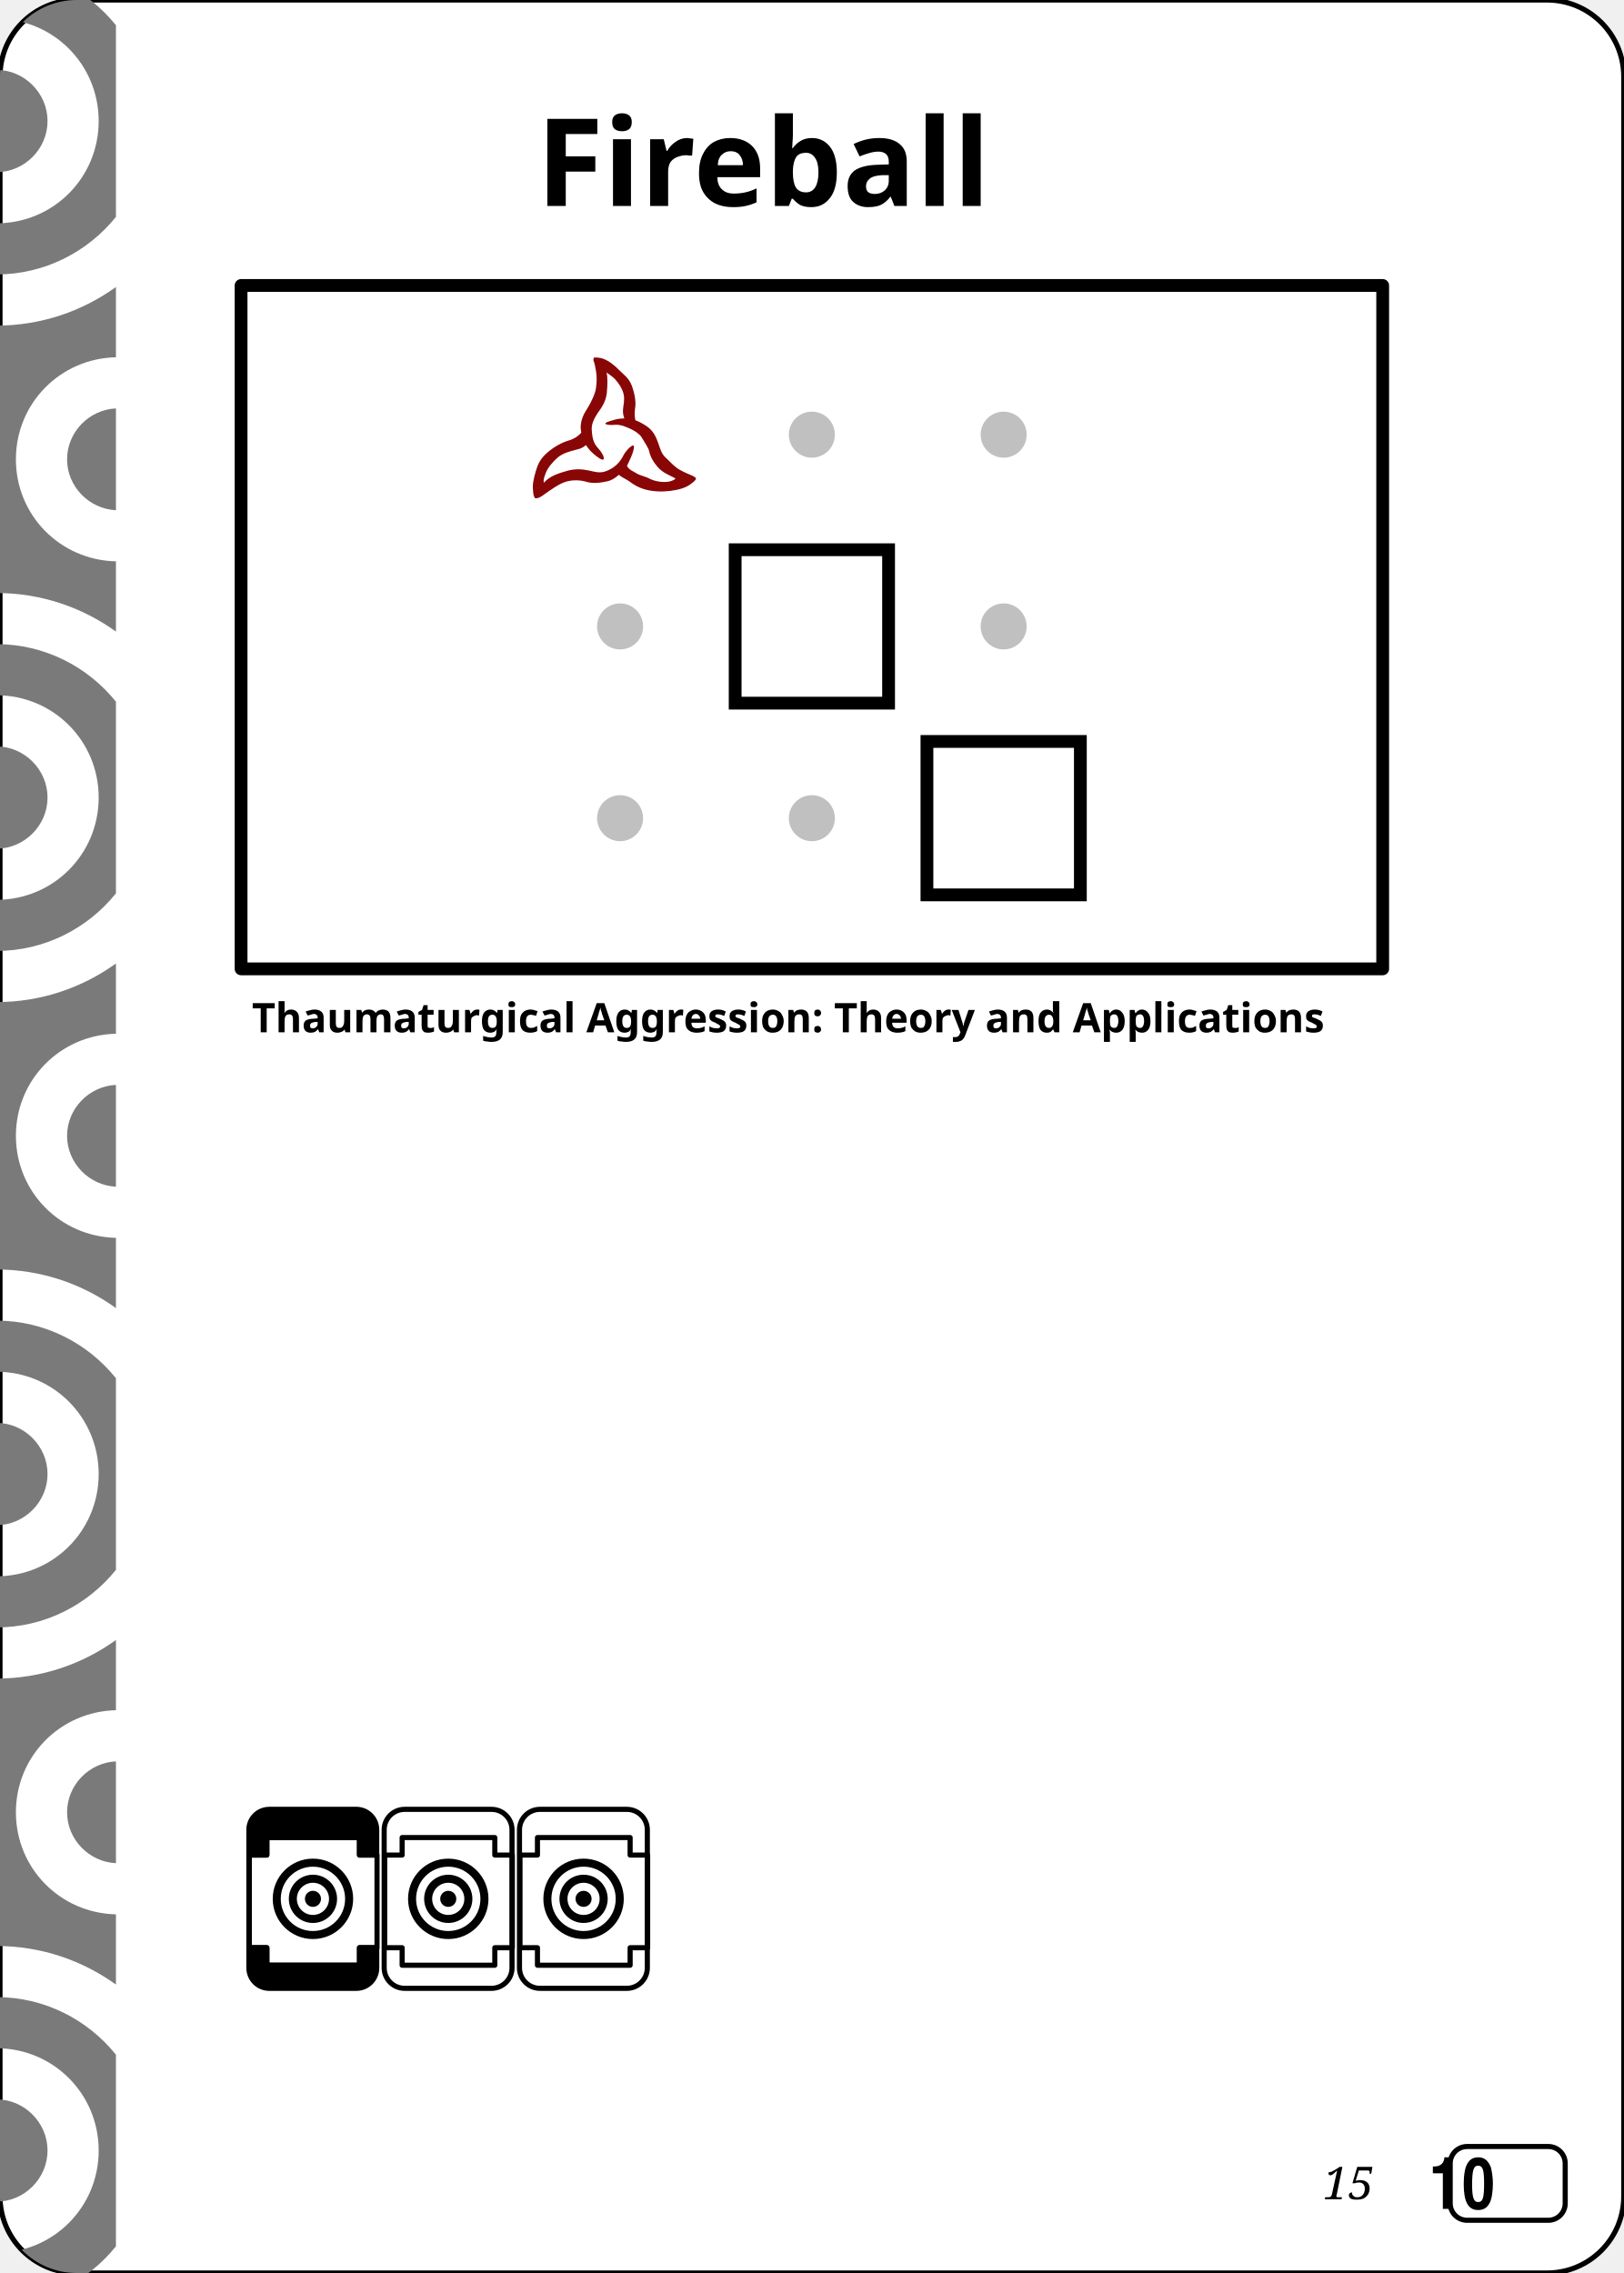
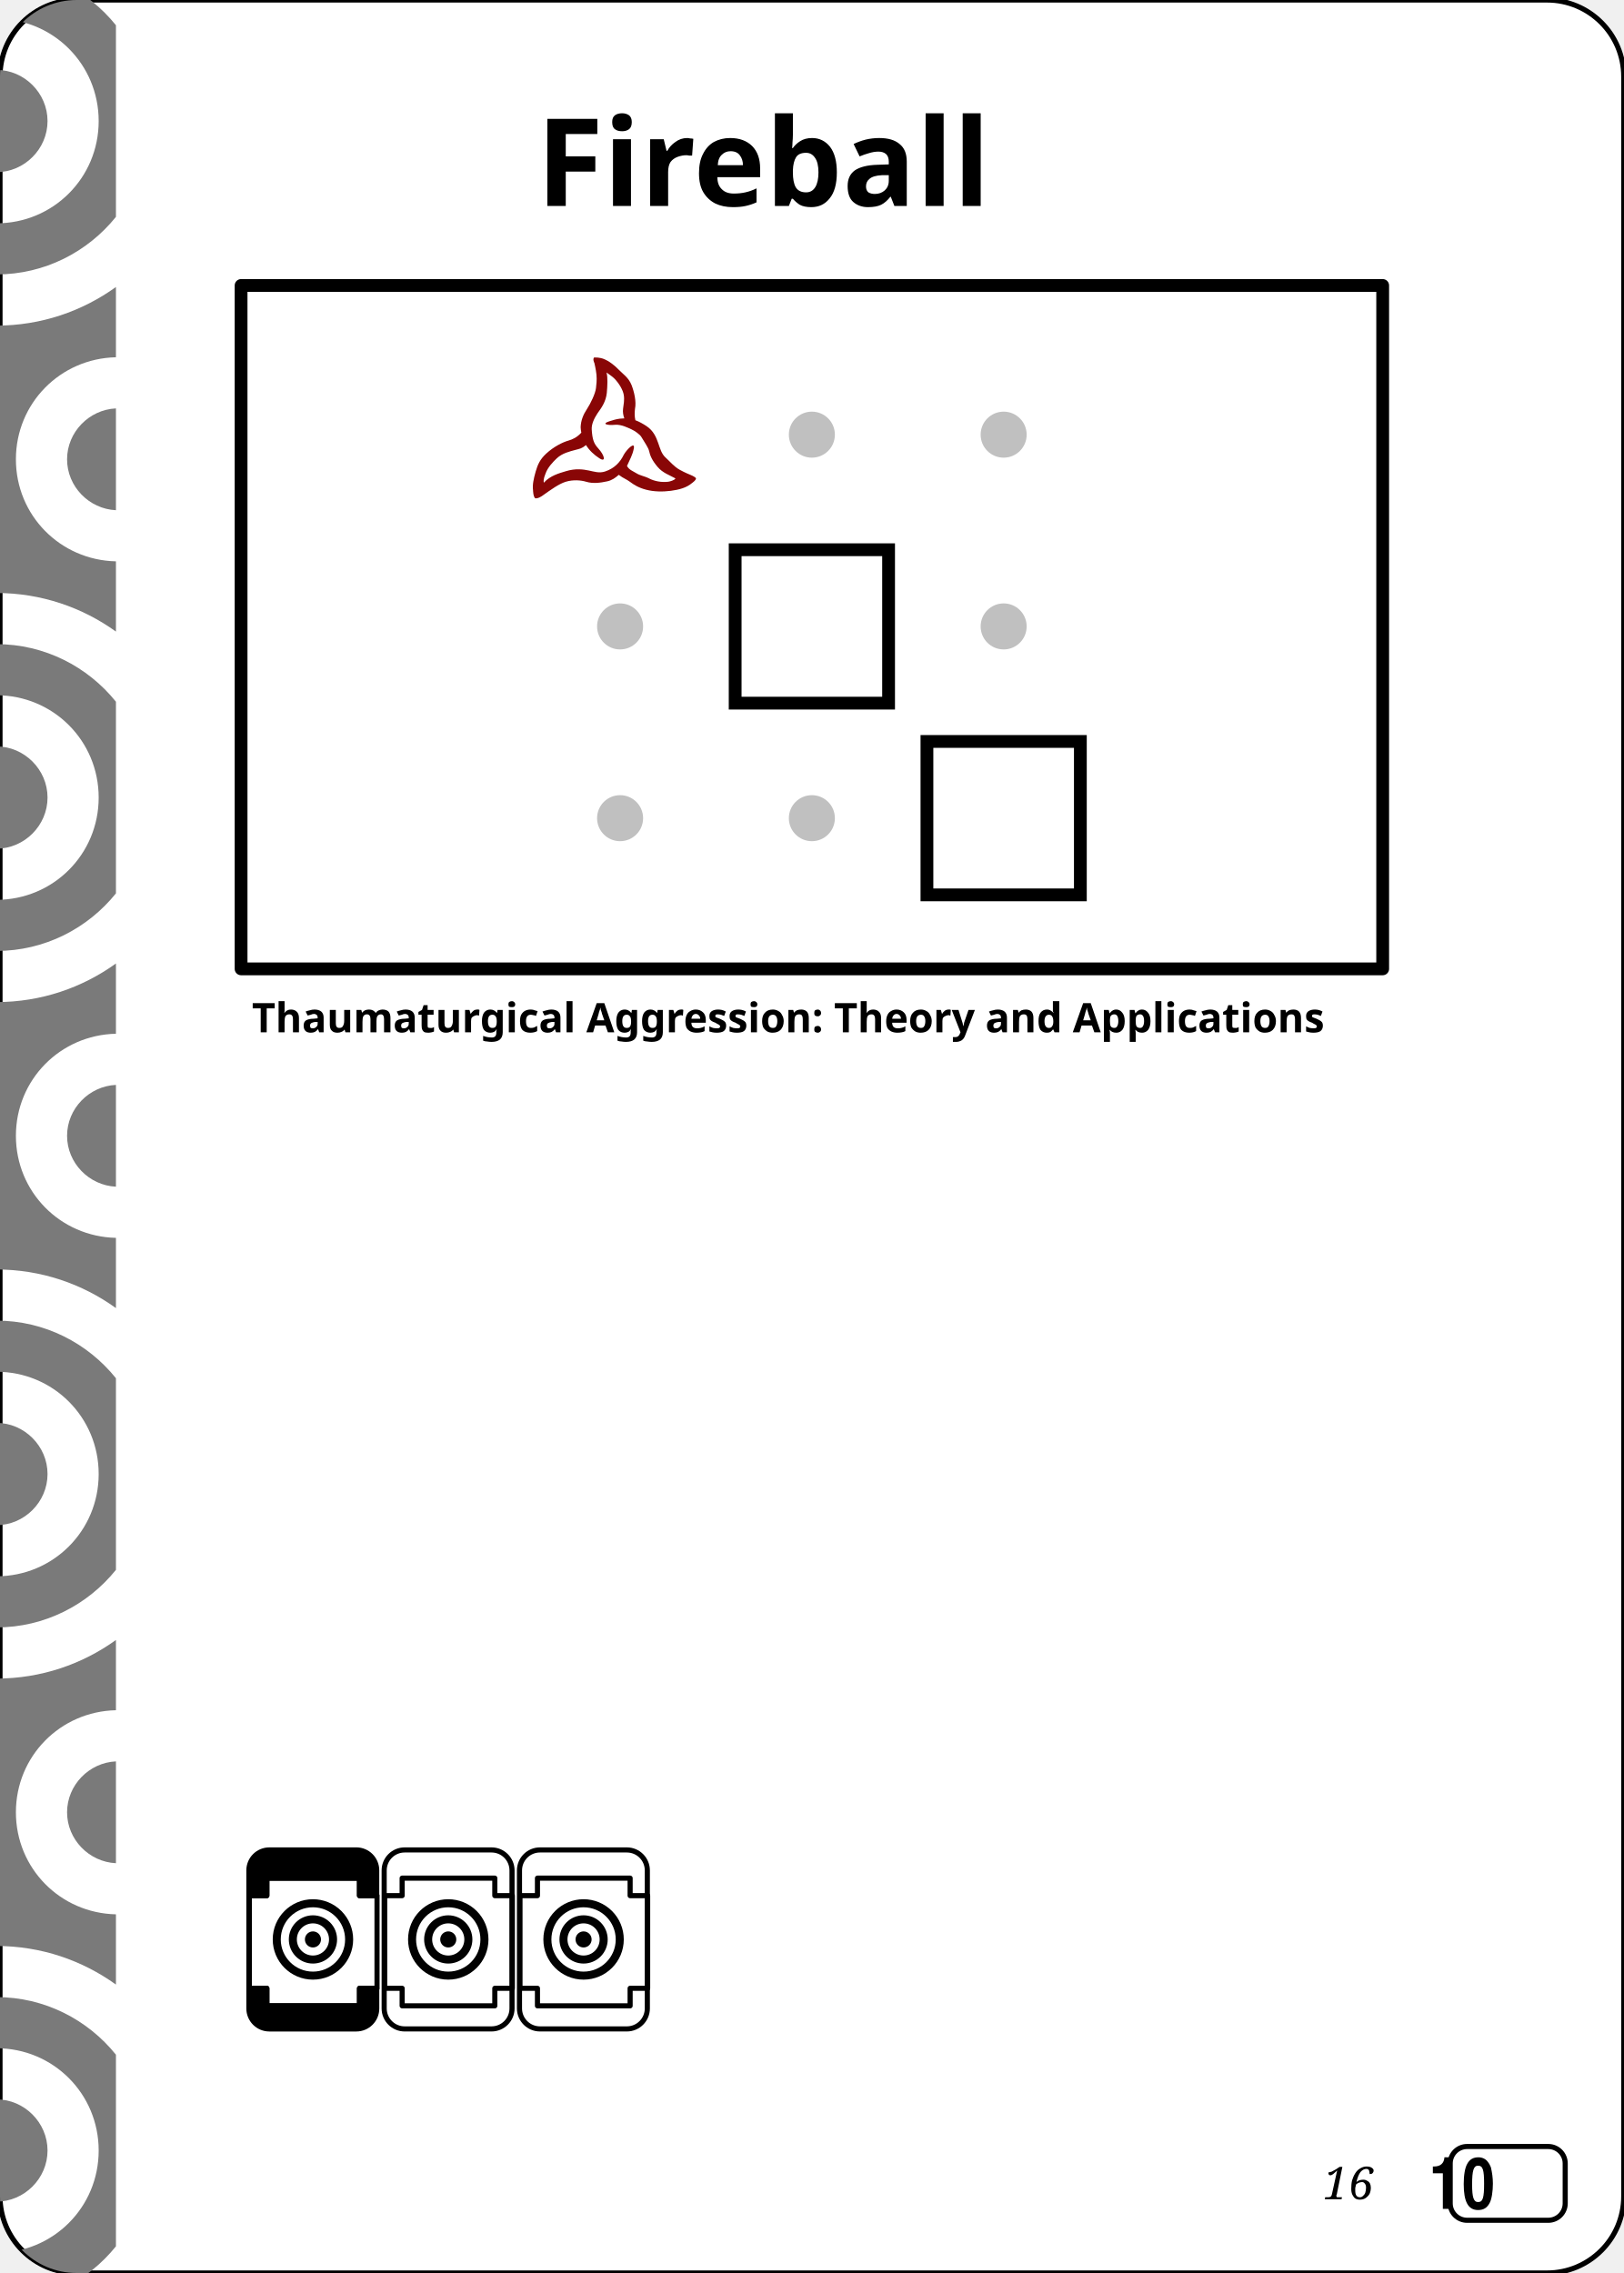
<svg xmlns="http://www.w3.org/2000/svg" xmlns:xlink="http://www.w3.org/1999/xlink" version="1.1" id="svg_root" width="63.5mm" height="88.9mm" viewBox="0 0 63.5 88.9">
  <defs>
    <clipPath id="clippath-1097">
      <rect id="sidebar-clip" x="3.5527137e-15" y="0" width="63.5" height="88.9" rx="3" ry="3" style="display:inline;fill:#ffffff;fill-opacity:1;stroke:none;stroke-width:0.2;stroke-miterlimit:4;stroke-dasharray:none;stroke-opacity:1" />
    </clipPath>
  </defs>
  <g id="card00">
    <rect id="rect1095" x="0" y="0" width="63.5" height="88.9" rx="3" ry="3" style="fill:#ffffff;stroke:none;stroke-width:0" />
    <g id="masters" style="display:none">
      <path style="color:#000000;font-style:normal;font-variant:normal;font-weight:normal;font-stretch:normal;font-size:medium;line-height:normal;font-family:sans-serif;text-indent:0;text-align:start;text-decoration:none;text-decoration-line:none;text-decoration-style:solid;text-decoration-color:#000000;letter-spacing:normal;word-spacing:normal;text-transform:none;writing-mode:lr-tb;direction:ltr;baseline-shift:baseline;text-anchor:start;white-space:normal;clip-rule:nonzero;display:inline;overflow:visible;visibility:visible;opacity:1;isolation:auto;mix-blend-mode:normal;color-interpolation:sRGB;color-interpolation-filters:linearRGB;solid-color:#000000;solid-opacity:1;fill:#303030;fill-opacity:1;fill-rule:evenodd;stroke:none;stroke-width:0.467;stroke-linecap:round;stroke-linejoin:miter;stroke-miterlimit:4;stroke-dasharray:none;stroke-dashoffset:0;stroke-opacity:1;filter:url(#filter9446);color-rendering:auto;image-rendering:auto;shape-rendering:auto;text-rendering:auto;enable-background:accumulate" d="M 3.395,0.496 C 3.162,0.413 2.97,0.396 2.764,0.425 2.402,0.478 1.899,0.587 1.497,0.768 1.062,0.964 0.961,1.113 0.605,1.311 0.273,1.495 -0.063,1.622 -0.328,1.902 -0.459,2.041 -0.343,2.149 -0.264,2.124 0.17,1.986 0.376,1.815 0.64,1.657 0.883,1.511 0.801,1.673 1.243,1.38 1.63,1.124 1.707,1.083 1.909,1.044 c 0.112,-0.047 0.228,-0.096 0.365,-0.139 0.322,-0.082 0.363,-0.059 0.765,-0.028 0.329,0.026 0.668,0.147 0.814,0.285 0.165,0.156 0.514,0.182 0.833,0.818 0.131,0.262 0.171,0.531 0.145,0.799 C 4.859,2.986 4.985,3.064 4.83,3.688 4.714,4.078 4.391,4.444 3.976,4.615 3.491,4.815 2.931,4.849 2.45,4.735 1.986,4.625 1.483,4.233 1.387,3.814 1.292,3.405 1.218,3.05 1.201,2.726 1.239,2.325 1.655,2.334 2.022,2.056 2.273,1.955 2.451,1.789 2.796,1.789 3.091,1.829 3.407,2.005 3.522,2.198 3.767,2.431 3.879,2.732 3.802,3.115 3.814,3.308 3.463,3.63 3.26,3.665 3.007,3.709 2.689,3.512 2.532,3.439 2.382,3.396 2.392,3.338 2.454,3.12 2.529,3.014 2.67,2.948 2.756,2.895 2.859,2.83 2.867,2.7 2.838,2.595 2.775,2.507 2.713,2.446 2.561,2.492 2.457,2.524 2.265,2.544 2.22,2.585 2.148,2.651 1.949,2.758 1.894,2.834 1.841,3.01 1.948,3.203 1.967,3.355 1.993,3.534 2.097,3.741 2.316,3.843 2.646,3.996 3.056,4.074 3.31,4.062 3.621,4.03 4.23,3.771 4.236,3.158 4.22,2.869 4.056,2.29 3.833,1.909 3.607,1.522 3.287,1.357 2.833,1.36 2.602,1.38 2.266,1.407 1.779,1.685 1.217,1.896 1.13,1.983 0.742,2.406 0.489,2.681 0.709,3.183 0.709,3.183 0.888,3.561 0.802,3.605 0.979,4.043 1.21,4.617 1.727,5.044 2.322,5.171 2.802,5.274 3.936,5.088 4.181,5.032 4.879,4.872 5.109,4.567 5.313,3.772 5.448,3.244 5.346,2.786 5.321,2.603 5.291,2.371 5.205,1.986 5.136,1.814 4.978,1.457 4.467,1.105 4.055,0.752 3.671,0.432 3.758,0.626 3.395,0.496 Z" id="element-air" />
      <path id="element-earth" style="color:#000000;font-style:normal;font-variant:normal;font-weight:normal;font-stretch:normal;font-size:medium;line-height:normal;font-family:sans-serif;text-indent:0;text-align:start;text-decoration:none;text-decoration-line:none;text-decoration-style:solid;text-decoration-color:#000000;letter-spacing:normal;word-spacing:normal;text-transform:none;writing-mode:lr-tb;direction:ltr;baseline-shift:baseline;text-anchor:start;white-space:normal;clip-rule:nonzero;display:inline;overflow:visible;visibility:visible;opacity:1;isolation:auto;mix-blend-mode:normal;color-interpolation:sRGB;color-interpolation-filters:linearRGB;solid-color:#000000;solid-opacity:1;fill:#004c00;fill-opacity:1;fill-rule:nonzero;stroke:none;stroke-width:0.467;stroke-linecap:round;stroke-linejoin:round;stroke-miterlimit:4;stroke-dasharray:none;stroke-dashoffset:0;stroke-opacity:1;color-rendering:auto;image-rendering:auto;shape-rendering:auto;text-rendering:auto;enable-background:accumulate" d="M 3.462,0.692 C 3.407,0.695 3.356,0.714 3.315,0.747 3.054,0.959 2.849,1.299 2.635,1.621 2.421,1.943 2.016,2.472 1.959,2.552 1.386,3.153 1.162,3.726 0.481,4.4 0.271,4.628 0.706,4.654 0.917,4.426 1.593,3.695 1.765,3.452 2.293,2.906 2.3,2.898 2.573,2.61 2.683,2.461 2.781,2.323 2.806,2.169 3.011,1.859 3.151,1.648 3.314,1.389 3.443,1.325 3.609,1.497 3.869,1.73 4.102,2.218 4.298,2.478 4.646,2.867 4.704,2.948 4.883,3.205 5.275,3.672 5.312,3.74 5.457,4.009 5.52,3.622 5.421,3.299 5.345,3.158 5.289,2.959 5.109,2.702 4.93,2.444 4.703,2.244 4.656,2.166 L 4.47,1.872 C 4.309,1.513 4.035,1.378 3.683,0.806 3.638,0.732 3.552,0.688 3.461,0.692 Z M 1.225,1.368 C 1.146,1.37 0.773,1.698 0.729,1.76 0.481,2.109 0.317,2.305 0.044,2.688 -0.135,2.938 0.198,2.995 0.377,2.745 0.586,2.453 1.068,1.94 1.221,1.889 c 0,0 0.502,0.363 0.669,0.452 0.28,0.152 0.603,-0.006 0.321,-0.155 C 2.249,2.206 1.968,1.997 1.854,1.859 1.695,1.673 1.418,1.437 1.225,1.368 Z m 2.872,1.881 c -0.183,0.009 -0.186,0.09 -0.09,0.236 0,0 0.366,0.619 0.493,1.007 C 4.661,4.759 5.171,4.712 5.007,4.369 4.811,3.96 4.318,3.362 4.318,3.362 4.273,3.289 4.187,3.245 4.096,3.249 Z M 3.493,3.386 C 3.359,3.388 3.252,3.512 3.254,3.636 L 3.185,4.779 C 3.181,5.085 3.65,4.848 3.646,4.543 3.614,4.296 3.711,3.769 3.493,3.386 Z m -0.822,-0.152 C 2.48,3.355 2.251,3.763 2.107,4.206 1.995,4.488 2.448,4.645 2.56,4.363 2.618,3.997 2.817,3.53 2.817,3.53 2.877,3.386 2.836,3.24 2.67,3.234 Z" />
      <path style="color:#000000;font-style:normal;font-variant:normal;font-weight:normal;font-stretch:normal;font-size:medium;line-height:normal;font-family:sans-serif;text-indent:0;text-align:start;text-decoration:none;text-decoration-line:none;text-decoration-style:solid;text-decoration-color:#000000;letter-spacing:normal;word-spacing:normal;text-transform:none;writing-mode:lr-tb;direction:ltr;baseline-shift:baseline;text-anchor:start;white-space:normal;clip-rule:nonzero;display:inline;overflow:visible;visibility:visible;opacity:1;isolation:auto;mix-blend-mode:normal;color-interpolation:sRGB;color-interpolation-filters:linearRGB;solid-color:#000000;solid-opacity:1;fill:#860000;fill-opacity:0.975;fill-rule:evenodd;stroke:none;stroke-width:0.467;stroke-linecap:round;stroke-linejoin:miter;stroke-miterlimit:4;stroke-dasharray:none;stroke-dashoffset:0;stroke-opacity:1;filter:url(#filter9446);color-rendering:auto;image-rendering:auto;shape-rendering:auto;text-rendering:auto;enable-background:accumulate" d="m 1.986,-0.02 c -0.069,0.07 0.008,0.216 0.008,0.216 0,0 0.059,0.238 0.082,0.456 C 2.098,0.87 2.071,1.052 2.057,1.181 2.034,1.389 1.848,1.78 1.704,1.998 1.56,2.216 1.468,2.438 1.457,2.708 c -0.002,0.055 0.018,0.162 0.027,0.214 C 1.322,3.099 1.147,3.186 0.981,3.232 0.759,3.294 0.412,3.464 0.112,3.74 c -0.239,0.22 -0.334,0.425 -0.415,0.709 -0.08,0.284 -0.13,0.517 -0.101,0.726 0,0 0.003,0.244 0.084,0.314 0.11,0.022 0.275,-0.096 0.275,-0.096 0.34,-0.242 0.654,-0.469 0.921,-0.551 0.291,-0.089 0.599,-0.06 0.798,3.025e-4 0.262,0.079 0.546,0.044 0.82,-0.016 0.189,-0.041 0.316,-0.135 0.455,-0.255 0.185,0.142 0.298,0.169 0.431,0.269 0.163,0.123 0.35,0.238 0.639,0.313 0.301,0.079 0.646,0.085 0.966,0.043 0.32,-0.042 0.613,-0.12 0.821,-0.298 0,0 0.179,-0.124 0.161,-0.194 -0.04,-0.064 -0.218,-0.133 -0.218,-0.133 0,0 -0.197,-0.076 -0.418,-0.198 C 5.11,4.252 4.939,4.038 4.791,3.907 4.615,3.752 4.569,3.544 4.492,3.332 4.416,3.122 4.32,2.853 4.025,2.66 3.883,2.568 3.745,2.49 3.598,2.436 3.563,2.285 3.565,2.145 3.583,1.99 3.641,1.708 3.553,1.329 3.447,1.057 3.335,0.77 3.104,0.622 2.954,0.466 2.794,0.299 2.571,0.117 2.345,0.033 c 0,0 -0.14,-0.058 -0.359,-0.053 z m 0.481,0.588 c 0.054,0.041 0.216,0.145 0.297,0.225 0.189,0.187 0.348,0.455 0.38,0.654 0.032,0.194 -0.005,0.365 -0.028,0.546 -0.014,0.117 0.002,0.246 0.05,0.37 -0.038,0.002 -0.134,0.005 -0.173,0.011 -0.132,0.018 -0.271,0.054 -0.421,0.106 -0.311,0.102 -0.071,0.164 0.243,0.134 0.245,-0.013 0.475,0.109 0.627,0.177 0.124,0.055 0.326,0.194 0.387,0.294 C 3.949,3.281 4.108,3.52 4.131,3.627 4.173,3.82 4.25,4.007 4.47,4.265 4.668,4.497 4.921,4.576 5.165,4.711 5.143,4.778 4.947,4.833 4.885,4.841 4.623,4.875 4.34,4.818 4.148,4.719 3.939,4.611 3.798,4.612 3.623,4.501 3.507,4.428 3.35,4.377 3.27,4.224 3.376,3.992 3.492,3.78 3.534,3.553 3.601,3.249 3.284,3.548 3.147,3.78 3.002,4.087 2.767,4.323 2.414,4.44 2.185,4.516 1.989,4.445 1.776,4.402 1.564,4.359 1.266,4.311 0.881,4.429 0.616,4.509 0.268,4.602 0.016,4.88 -0.011,4.736 0.063,4.59 0.086,4.52 0.162,4.291 0.381,4.059 0.525,3.925 0.746,3.721 1.022,3.66 1.25,3.597 1.419,3.55 1.491,3.553 1.667,3.407 1.796,3.616 1.978,3.787 2.193,3.926 2.459,4.096 2.397,3.809 2.141,3.531 1.975,3.349 1.915,3.191 1.891,2.797 1.879,2.595 1.979,2.375 2.116,2.167 2.294,1.92 2.444,1.703 2.481,1.365 2.504,1.098 2.525,0.753 2.468,0.568 Z" id="element-fire" />
      <path id="element-water" style="color:#000000;font-style:normal;font-variant:normal;font-weight:normal;font-stretch:normal;font-size:medium;line-height:normal;font-family:sans-serif;text-indent:0;text-align:start;text-decoration:none;text-decoration-line:none;text-decoration-style:solid;text-decoration-color:#000000;letter-spacing:normal;word-spacing:normal;text-transform:none;writing-mode:lr-tb;direction:ltr;baseline-shift:baseline;text-anchor:start;white-space:normal;clip-rule:nonzero;display:inline;overflow:visible;visibility:visible;opacity:1;isolation:auto;mix-blend-mode:normal;color-interpolation:sRGB;color-interpolation-filters:linearRGB;solid-color:#000000;solid-opacity:1;fill:#00007e;fill-opacity:1;fill-rule:evenodd;stroke:none;stroke-width:0.467;stroke-linecap:round;stroke-linejoin:miter;stroke-miterlimit:4;stroke-dasharray:none;stroke-dashoffset:0;stroke-opacity:1;color-rendering:auto;image-rendering:auto;shape-rendering:auto;text-rendering:auto;enable-background:accumulate" d="M 5.526,3.485 C 5.278,3.51 4.929,3.761 4.676,3.775 4.203,3.839 3.605,3.685 3.132,3.671 2.333,3.652 1.887,4.009 1.145,4.252 0.957,4.345 1.15,4.471 1.36,4.499 1.532,4.513 1.807,4.409 1.97,4.372 2.414,4.224 2.806,4.107 3.279,4.169 3.905,4.278 4.308,4.332 4.922,4.235 5.122,4.177 5.314,3.979 5.494,3.885 5.657,3.753 5.742,3.479 5.526,3.485 Z M 5.125,2.379 C 4.789,2.371 4.748,2.568 4.278,2.576 3.704,2.62 3.323,2.478 2.753,2.447 1.999,2.379 1.172,2.805 0.484,2.99 0.303,3.093 0.498,3.314 0.709,3.331 0.897,3.331 0.959,3.373 1.143,3.339 1.711,3.17 2.076,2.74 2.665,2.808 3.259,2.863 4.059,3.117 4.654,2.996 4.842,2.921 5.013,2.811 5.148,2.673 5.243,2.528 5.307,2.374 5.125,2.379 Z M 4.262,1.114 C 4.099,1.139 3.921,1.265 3.764,1.311 3.281,1.504 2.792,1.479 2.28,1.365 2.052,1.327 1.708,1.245 1.481,1.205 0.852,1.154 0.352,1.465 -0.13,1.809 -0.285,1.945 -0.133,2.1 0.078,2.076 0.321,2.009 0.623,1.974 0.863,1.835 1.165,1.695 1.611,1.626 1.941,1.752 2.502,1.908 3.013,1.972 3.589,1.833 3.928,1.76 4.142,1.622 4.411,1.414 4.546,1.272 4.464,1.098 4.262,1.114 Z" />
    </g>
    <rect id="card-border" x="0" y="0" width="63.5" height="88.9" rx="3" ry="3" style="fill:none;stroke:#000000;stroke-width:0.2;stroke-miterlimit:4;stroke-dasharray:none;stroke-opacity:1;fill-opacity:1" />
    <text id="spell-title" xml:space="preserve" style="font-style:normal;font-variant:normal;font-weight:bold;font-stretch:normal;font-size:3.175px;line-height:125%;font-family:Lato;-inkscape-font-specification:'Lato Bold';text-align:center;letter-spacing:0px;word-spacing:0px;text-anchor:middle;display:inline;fill:#000000;fill-opacity:1;stroke:none;stroke-width:0.265" x="31.785" y="8.054">
      <tspan x="31.785" y="8.054" style="font-style:normal;font-variant:normal;font-weight:bold;font-stretch:normal;font-size:4.763px;font-family:CCTreasureTrove;-inkscape-font-specification:'CCTreasureTrove Bold';fill:#000000;fill-opacity:1;stroke-width:0.265" id="tspan64-5">Fireball</tspan>
    </text>
    <text id="class-name" xml:space="preserve" style="font-style:normal;font-variant:normal;font-weight:bold;font-stretch:normal;font-size:1.587px;line-height:125%;font-family:Lato;-inkscape-font-specification:'Lato Bold';text-align:center;letter-spacing:0px;word-spacing:0px;text-anchor:middle;display:inline;fill:#000000;fill-opacity:1;stroke:none;stroke-width:0.265" x="31.785" y="40.376">
      <tspan x="31.785" y="40.376" style="font-style:normal;font-variant:normal;font-weight:bold;font-stretch:normal;font-size:1.587px;font-family:CCTreasureTrove;-inkscape-font-specification:'CCTreasureTrove Bold';fill:#000000;fill-opacity:1;stroke-width:0.265" id="tspan7315">Thaumaturgical Aggression: Theory and Applications</tspan>
    </text>
    <path id="sidebar-circles" style="color:#000000;display:inline;fill:#7a7a7a;stroke-linecap:round;-inkscape-stroke:none;fill-opacity:1" d="M -5.876 -3.443 C -8.45 -1.631 -10.14 1.357 -10.14 4.735 C -10.14 8.707 -7.808 12.147 -4.443 13.759 C -5.039 15.039 -5.377 16.463 -5.377 17.964 C -5.377 19.466 -5.039 20.889 -4.443 22.168 C -7.809 23.781 -10.14 27.221 -10.14 31.193 C -10.14 35.165 -7.808 38.606 -4.443 40.218 C -5.039 41.498 -5.377 42.921 -5.377 44.423 C -5.377 45.924 -5.039 47.347 -4.443 48.626 C -7.809 50.239 -10.14 53.679 -10.14 57.651 C -10.14 61.623 -7.808 65.064 -4.443 66.676 C -5.039 67.956 -5.377 69.379 -5.377 70.881 C -5.377 72.382 -5.039 73.805 -4.443 75.085 C -7.809 76.697 -10.14 80.138 -10.14 84.11 C -10.14 86.866 -9.018 89.367 -7.206 91.178 L -3.893 91.178 C -6.423 89.837 -8.141 87.181 -8.141 84.11 C -8.141 79.679 -4.571 76.11 -0.141 76.11 C 1.609 76.11 3.219 76.673 4.534 77.619 L 4.534 74.872 C 2.355 74.824 0.622 73.071 0.622 70.881 C 0.622 68.69 2.355 66.937 4.534 66.889 L 4.534 64.142 C 3.219 65.088 1.609 65.651 -0.141 65.651 C -4.571 65.651 -8.141 62.081 -8.141 57.651 C -8.141 53.221 -4.571 49.651 -0.141 49.651 C 1.609 49.651 3.219 50.214 4.534 51.161 L 4.534 48.414 C 2.355 48.366 0.622 46.613 0.622 44.423 C 0.622 42.232 2.355 40.479 4.534 40.431 L 4.534 37.683 C 3.219 38.63 1.609 39.193 -0.141 39.193 C -4.571 39.193 -8.141 35.623 -8.141 31.193 C -8.141 26.763 -4.571 23.193 -0.141 23.193 C 1.609 23.193 3.219 23.756 4.534 24.702 L 4.534 21.955 C 2.355 21.907 0.622 20.155 0.622 17.964 C 0.622 15.774 2.355 14.021 4.534 13.973 L 4.534 11.225 C 3.219 12.172 1.609 12.735 -0.141 12.735 C -4.571 12.735 -8.141 9.165 -8.141 4.735 C -8.141 0.304 -4.571 -3.265 -0.141 -3.265 C 1.609 -3.265 3.219 -2.702 4.534 -1.756 L 4.534 -3.443 L -5.876 -3.443 z M -0.141 -1.266 C -3.442 -1.266 -6.141 1.433 -6.141 4.735 C -6.141 8.036 -3.442 10.734 -0.141 10.734 C 1.745 10.734 3.432 9.852 4.534 8.482 L 4.534 0.987 C 3.432 -0.383 1.745 -1.266 -0.141 -1.266 z M -0.141 0.734 C 2.08 0.734 3.859 2.514 3.859 4.735 C 3.859 6.956 2.08 8.734 -0.141 8.734 C -2.362 8.734 -4.141 6.956 -4.141 4.735 C -4.141 2.514 -2.362 0.734 -0.141 0.734 z M -0.141 2.734 C -1.233 2.734 -2.14 3.642 -2.14 4.735 C -2.14 5.827 -1.233 6.734 -0.141 6.734 C 0.952 6.734 1.859 5.827 1.859 4.735 C 1.859 3.642 0.952 2.734 -0.141 2.734 z M -2.56 14.436 C -1.872 14.608 -1.157 14.707 -0.422 14.727 C -1.025 15.663 -1.378 16.774 -1.378 17.964 C -1.378 19.154 -1.026 20.265 -0.423 21.2 C -1.157 21.22 -1.872 21.319 -2.56 21.491 C -3.081 20.427 -3.378 19.232 -3.378 17.964 C -3.378 16.696 -3.081 15.5 -2.56 14.436 z M 4.534 15.973 C 3.482 16.022 2.623 16.902 2.623 17.964 C 2.623 19.027 3.482 19.906 4.534 19.955 L 4.534 15.973 z M -0.141 25.193 C -3.442 25.193 -6.141 27.891 -6.141 31.193 C -6.141 34.495 -3.442 37.193 -0.141 37.193 C 1.745 37.193 3.432 36.311 4.534 34.941 L 4.534 27.445 C 3.432 26.075 1.745 25.193 -0.141 25.193 z M -0.141 27.193 C 2.08 27.193 3.859 28.972 3.859 31.193 C 3.859 33.414 2.08 35.193 -0.141 35.193 C -2.362 35.193 -4.141 33.414 -4.141 31.193 C -4.141 28.972 -2.362 27.193 -0.141 27.193 z M -0.141 29.193 C -1.233 29.193 -2.14 30.1 -2.14 31.193 C -2.14 32.286 -1.233 33.193 -0.141 33.193 C 0.952 33.193 1.859 32.286 1.859 31.193 C 1.859 30.1 0.952 29.193 -0.141 29.193 z M -2.56 40.895 C -1.872 41.066 -1.157 41.165 -0.422 41.186 C -1.025 42.121 -1.378 43.232 -1.378 44.423 C -1.378 45.613 -1.026 46.723 -0.423 47.658 C -1.157 47.679 -1.872 47.777 -2.56 47.949 C -3.081 46.885 -3.378 45.691 -3.378 44.423 C -3.378 43.154 -3.081 41.958 -2.56 40.895 z M 4.534 42.432 C 3.482 42.48 2.623 43.36 2.623 44.423 C 2.623 45.485 3.482 46.365 4.534 46.413 L 4.534 42.432 z M -0.141 51.651 C -3.442 51.651 -6.141 54.349 -6.141 57.651 C -6.141 60.953 -3.442 63.651 -0.141 63.651 C 1.745 63.651 3.432 62.769 4.534 61.399 L 4.534 53.904 C 3.432 52.533 1.745 51.651 -0.141 51.651 z M -0.141 53.651 C 2.08 53.651 3.859 55.43 3.859 57.651 C 3.859 59.872 2.08 61.651 -0.141 61.651 C -2.362 61.651 -4.141 59.872 -4.141 57.651 C -4.141 55.43 -2.362 53.651 -0.141 53.651 z M -0.141 55.651 C -1.233 55.651 -2.14 56.559 -2.14 57.651 C -2.14 58.744 -1.233 59.651 -0.141 59.651 C 0.952 59.651 1.859 58.744 1.859 57.651 C 1.859 56.559 0.952 55.651 -0.141 55.651 z M -2.56 67.353 C -1.872 67.525 -1.157 67.623 -0.422 67.644 C -1.025 68.579 -1.378 69.691 -1.378 70.881 C -1.378 72.071 -1.026 73.181 -0.423 74.116 C -1.157 74.137 -1.872 74.236 -2.56 74.407 C -3.081 73.344 -3.378 72.149 -3.378 70.881 C -3.378 69.613 -3.081 68.417 -2.56 67.353 z M 4.534 68.89 C 3.482 68.938 2.623 69.819 2.623 70.881 C 2.623 71.943 3.482 72.823 4.534 72.872 L 4.534 68.89 z M -0.141 78.109 C -3.442 78.109 -6.141 80.808 -6.141 84.11 C -6.141 87.411 -3.442 90.109 -0.141 90.109 C 1.745 90.109 3.432 89.227 4.534 87.857 L 4.534 80.362 C 3.432 78.992 1.745 78.109 -0.141 78.109 z M -0.141 80.109 C 2.08 80.109 3.859 81.889 3.859 84.11 C 3.859 86.331 2.08 88.109 -0.141 88.109 C -2.362 88.109 -4.141 86.331 -4.141 84.11 C -4.141 81.889 -2.362 80.109 -0.141 80.109 z M -0.141 82.109 C -1.233 82.109 -2.14 83.017 -2.14 84.11 C -2.14 85.202 -1.233 86.109 -0.141 86.109 C 0.952 86.109 1.859 85.202 1.859 84.11 C 1.859 83.017 0.952 82.109 -0.141 82.109 z M 4.534 90.6 C 4.24 90.812 3.934 91.007 3.612 91.178 L 4.534 91.178 L 4.534 90.6 z " clip-path="url(#clippath-1097)" />
    <text id="rev-id" xml:space="preserve" style="font-style:normal;font-weight:normal;font-size:1.764px;line-height:125%;font-family:Georgia;text-align:end;letter-spacing:0px;word-spacing:0px;text-anchor:end;display:inline;fill:#000000;fill-opacity:1;stroke:none;stroke-width:0.265" x="57.138" y="86.014">
-       <tspan x="56.012" y="86.014" style="font-style:italic;font-variant:normal;font-weight:normal;font-stretch:normal;font-size:1.764px;font-family:Georgia;text-align:end;text-anchor:end;fill:#000000;fill-opacity:1;stroke-width:0.265" id="tspan71">15</tspan>
+       <tspan x="56.012" y="86.014" style="font-style:italic;font-variant:normal;font-weight:normal;font-stretch:normal;font-size:1.764px;font-family:Georgia;text-align:end;text-anchor:end;fill:#000000;fill-opacity:1;stroke-width:0.265" id="tspan71">16</tspan>
    </text>
    <text xml:space="preserve" style="font-size:2.822px;line-height:1.25;font-family:'Fira Sans';-inkscape-font-specification:'Fira Sans';display:inline;stroke-width:0.265" x="59.001" y="86.39" id="spell-id">
      <tspan id="tspan3892" style="font-style:normal;font-variant:normal;font-weight:bold;font-stretch:condensed;font-size:2.822px;font-family:'Arial Narrow';-inkscape-font-specification:'Arial Narrow Bold Condensed';text-align:center;text-anchor:middle;stroke-width:0.265" x="59.001" y="86.39">10</tspan>
    </text>
    <rect style="display:inline;fill:none;fill-opacity:0.458;stroke:#000000;stroke-width:0.2;stroke-linecap:round;stroke-linejoin:round;stroke-dasharray:none;stroke-opacity:1" id="spell-id-border" width="4.498" height="2.885" x="56.713" y="83.953" ry="0.662" />
    <rect style="display:inline;fill:none;stroke:#000000;stroke-width:0.5;stroke-linecap:round;stroke-linejoin:round;stroke-dasharray:none;stroke-opacity:1" id="spell-pattern-border" width="44.645" height="26.728" x="9.428" y="11.165" />
    <flowRoot transform="matrix(0.2645833,0,0,0.2645833,1.794193,3.940711)" xml:space="preserve" id="spell-description" style="font-style:normal;font-weight:normal;font-size:10.667px;line-height:125%;font-family:sans-serif;letter-spacing:0px;word-spacing:0px;display:inline;fill:#000000;fill-opacity:1;stroke:none;stroke-width:1px;stroke-linecap:butt;stroke-linejoin:miter;stroke-opacity:1">
      <flowRegion id="flowRegion4270">
        <rect x="28.8" y="146" width="171.755" height="163.491" id="rect88" />
      </flowRegion>
      <flowPara id="flowPara91" style="font-style:normal;font-variant:normal;font-weight:normal;font-stretch:normal;font-size:10.667px;font-family:'Slabo 27px';-inkscape-font-specification:'Slabo 27px, '">Great balls of fire fly from your outstretched palms to attack the targetted foe.</flowPara>
      <flowPara id="flowPara91" style="font-style:normal;font-variant:normal;font-weight:normal;font-stretch:normal;font-size:10.667px;font-family:'Slabo 27px';-inkscape-font-specification:'Slabo 27px, '"> </flowPara>
-       <flowPara id="flowPara91" style="font-style:normal;font-variant:normal;font-weight:normal;font-stretch:normal;font-size:10.667px;font-family:'Slabo 27px';-inkscape-font-specification:'Slabo 27px, '">If current element includes Fire, then 2 foes along the fireball's path may be targeted.</flowPara>
+       <flowPara id="flowPara91" style="font-style:normal;font-variant:normal;font-weight:normal;font-stretch:normal;font-size:10.667px;font-family:'Slabo 27px';-inkscape-font-specification:'Slabo 27px, '">If current element includes Fire, then a 2nd foe along the fireball's path (different rooms) may be targeted.</flowPara>
    </flowRoot>
-     <flowRoot transform="matrix(0.2645833,0,0,0.2645833,1.807259,41.51155)" xml:space="preserve" id="spell-info" style="font-style:normal;font-weight:normal;font-size:9.333px;line-height:125%;font-family:sans-serif;letter-spacing:0px;word-spacing:0px;display:inline;fill:#000000;fill-opacity:1;stroke:none;stroke-width:1px;stroke-linecap:butt;stroke-linejoin:miter;stroke-opacity:1">
+     <flowRoot transform="matrix(0.2645833,0,0,0.2645833,1.807259,43.09905)" xml:space="preserve" id="spell-info" style="font-style:normal;font-weight:normal;font-size:9.333px;line-height:125%;font-family:sans-serif;letter-spacing:0px;word-spacing:0px;display:inline;fill:#000000;fill-opacity:1;stroke:none;stroke-width:1px;stroke-linecap:butt;stroke-linejoin:miter;stroke-opacity:1">
      <flowRegion id="flowRegion1289">
        <rect x="28.8" y="146" width="172.117" height="130.355" id="rect1287" />
      </flowRegion>
      <flowPara id="flowPara1291" style="font-style:normal;font-variant:normal;font-weight:normal;font-stretch:normal;font-size:9.333px;font-family:'Slabo 27px';-inkscape-font-specification:'Slabo 27px, '">Target: A foe within range</flowPara>
    </flowRoot>
-     <g id="range-cards" transform="translate(-4.061215,-0.2584242)" style="display:inline">
+     <g id="range-cards" transform="translate(-4.061215,1.329076)" style="display:inline">
      <g id="use26838" style="display:inline" transform="translate(6.349999,-8.466665)">
        <rect style="fill:none;fill-opacity:0.623;stroke:#000000;stroke-width:0.2;stroke-linecap:round;stroke-linejoin:round;stroke-dasharray:none;stroke-opacity:1" id="rect6629" width="5" height="7" x="12.735" y="79.491" ry="0.801" />
        <path id="path6631" style="fill:none;fill-opacity:0.623;stroke:#000000;stroke-width:0.2;stroke-linecap:round;stroke-linejoin:round;stroke-dasharray:none;stroke-opacity:1" d="m 13.438,80.594 v 0.685 H 12.753 v 3.624 h 0.685 v 0.685 h 3.624 v -0.685 h 0.685 v -3.624 h -0.685 v -0.685 z" />
      </g>
      <g id="use26840" style="display:inline" transform="translate(11.64166,-8.466665)">
        <rect style="fill:none;fill-opacity:0.623;stroke:#000000;stroke-width:0.2;stroke-linecap:round;stroke-linejoin:round;stroke-dasharray:none;stroke-opacity:1" id="rect6635" width="5" height="7" x="12.735" y="79.491" ry="0.801" />
        <path id="path6637" style="fill:none;fill-opacity:0.623;stroke:#000000;stroke-width:0.2;stroke-linecap:round;stroke-linejoin:round;stroke-dasharray:none;stroke-opacity:1" d="m 13.438,80.594 v 0.685 H 12.753 v 3.624 h 0.685 v 0.685 h 3.624 v -0.685 h 0.685 v -3.624 h -0.685 v -0.685 z" />
      </g>
      <g id="use27284" style="display:inline" transform="translate(1.058334,-8.466665)">
        <path id="path6623" style="fill:#000000;fill-opacity:1;stroke:#000000;stroke-width:0.2;stroke-linecap:round;stroke-linejoin:round;stroke-dasharray:none;stroke-opacity:1" d="m 13.537,79.491 c -0.444,0 -0.801,0.357 -0.801,0.801 v 5.398 c 0,0.444 0.357,0.802 0.801,0.802 h 3.398 c 0.444,0 0.801,-0.358 0.801,-0.802 v -0.787 h -0.673 v 0.685 h -3.624 v -0.685 H 12.753 v -3.624 h 0.685 v -0.685 h 3.624 v 0.685 h 0.673 v -0.988 c 0,-0.444 -0.357,-0.801 -0.801,-0.801 z" />
        <path id="path6625" style="fill:none;fill-opacity:1;stroke:#000000;stroke-width:0.2;stroke-linecap:round;stroke-linejoin:round;stroke-dasharray:none;stroke-opacity:1" d="m 13.438,80.594 v 0.685 H 12.753 v 3.624 h 0.685 v 0.685 h 3.624 v -0.685 h 0.685 v -3.624 h -0.685 v -0.685 z" />
      </g>
    </g>
-     <g id="range-0" transform="translate(57.66711,-19.09625)" style="display:inline">
+     <g id="range-0" transform="translate(57.66711,-17.50875)" style="display:inline">
      <path id="path21899" style="fill:#010101;stroke-width:0.25;stroke-linecap:round" d="m -45.429,91.79 a 1.572,1.572 0 0 0 -1.572,1.573 1.572,1.572 0 0 0 1.572,1.572 1.572,1.572 0 0 0 1.573,-1.572 1.572,1.572 0 0 0 -1.573,-1.573 z m 0,0.315 a 1.258,1.258 0 0 1 1.258,1.258 1.258,1.258 0 0 1 -1.258,1.258 1.258,1.258 0 0 1 -1.258,-1.258 1.258,1.258 0 0 1 1.258,-1.258 z m 0,0.314 a 0.943,0.943 0 0 0 -0.943,0.944 0.943,0.943 0 0 0 0.943,0.943 0.943,0.943 0 0 0 0.944,-0.943 0.943,0.943 0 0 0 -0.944,-0.944 z m 0,0.315 a 0.629,0.629 0 0 1 0.629,0.629 0.629,0.629 0 0 1 -0.629,0.629 0.629,0.629 0 0 1 -0.629,-0.629 0.629,0.629 0 0 1 0.629,-0.629 z m 0,0.314 a 0.314,0.314 0 0 0 -0.314,0.315 0.314,0.314 0 0 0 0.314,0.314 0.314,0.314 0 0 0 0.315,-0.314 0.314,0.314 0 0 0 -0.315,-0.315 z" />
    </g>
-     <g id="range-1" transform="translate(62.95877,-19.09625)" style="display:inline">
+     <g id="range-1" transform="translate(62.95877,-17.50875)" style="display:inline">
      <path id="path6812" style="fill:#010101;stroke-width:0.25;stroke-linecap:round" d="m -45.429,91.79 a 1.572,1.572 0 0 0 -1.572,1.573 1.572,1.572 0 0 0 1.572,1.572 1.572,1.572 0 0 0 1.573,-1.572 1.572,1.572 0 0 0 -1.573,-1.573 z m 0,0.315 a 1.258,1.258 0 0 1 1.258,1.258 1.258,1.258 0 0 1 -1.258,1.258 1.258,1.258 0 0 1 -1.258,-1.258 1.258,1.258 0 0 1 1.258,-1.258 z m 0,0.314 a 0.943,0.943 0 0 0 -0.943,0.944 0.943,0.943 0 0 0 0.943,0.943 0.943,0.943 0 0 0 0.944,-0.943 0.943,0.943 0 0 0 -0.944,-0.944 z m 0,0.315 a 0.629,0.629 0 0 1 0.629,0.629 0.629,0.629 0 0 1 -0.629,0.629 0.629,0.629 0 0 1 -0.629,-0.629 0.629,0.629 0 0 1 0.629,-0.629 z m 0,0.314 a 0.314,0.314 0 0 0 -0.314,0.315 0.314,0.314 0 0 0 0.314,0.314 0.314,0.314 0 0 0 0.315,-0.314 0.314,0.314 0 0 0 -0.315,-0.315 z" />
    </g>
-     <g id="range-2" transform="translate(68.25044,-19.09625)" style="display:inline">
+     <g id="range-2" transform="translate(68.25044,-17.50875)" style="display:inline">
      <path id="path6816" style="fill:#010101;stroke-width:0.25;stroke-linecap:round" d="m -45.429,91.79 a 1.572,1.572 0 0 0 -1.572,1.573 1.572,1.572 0 0 0 1.572,1.572 1.572,1.572 0 0 0 1.573,-1.572 1.572,1.572 0 0 0 -1.573,-1.573 z m 0,0.315 a 1.258,1.258 0 0 1 1.258,1.258 1.258,1.258 0 0 1 -1.258,1.258 1.258,1.258 0 0 1 -1.258,-1.258 1.258,1.258 0 0 1 1.258,-1.258 z m 0,0.314 a 0.943,0.943 0 0 0 -0.943,0.944 0.943,0.943 0 0 0 0.943,0.943 0.943,0.943 0 0 0 0.944,-0.943 0.943,0.943 0 0 0 -0.944,-0.944 z m 0,0.315 a 0.629,0.629 0 0 1 0.629,0.629 0.629,0.629 0 0 1 -0.629,0.629 0.629,0.629 0 0 1 -0.629,-0.629 0.629,0.629 0 0 1 0.629,-0.629 z m 0,0.314 a 0.314,0.314 0 0 0 -0.314,0.315 0.314,0.314 0 0 0 0.314,0.314 0.314,0.314 0 0 0 0.315,-0.314 0.314,0.314 0 0 0 -0.315,-0.315 z" />
    </g>
    <use id="use1099" xlink:href="#element-fire" width="100%" height="100%" x="21.25" y="14.0" />
    <circle id="circle1100" cx="31.75" cy="17.0" r="0.9" style="fill:#c0c0c0;stroke:none;stroke-width:0" />
    <circle id="circle1101" cx="39.25" cy="17.0" r="0.9" style="fill:#c0c0c0;stroke:none;stroke-width:0" />
    <circle id="circle1102" cx="24.25" cy="24.5" r="0.9" style="fill:#c0c0c0;stroke:none;stroke-width:0" />
    <rect id="rect1103" x="28.75" y="21.5" width="6" height="6" style="fill:none;stroke:#000000;stroke-width:0.5;stroke-linecap:round;stroke-miterlimit:2" />
    <circle id="circle1104" cx="39.25" cy="24.5" r="0.9" style="fill:#c0c0c0;stroke:none;stroke-width:0" />
    <circle id="circle1105" cx="24.25" cy="32.0" r="0.9" style="fill:#c0c0c0;stroke:none;stroke-width:0" />
    <circle id="circle1106" cx="31.75" cy="32.0" r="0.9" style="fill:#c0c0c0;stroke:none;stroke-width:0" />
    <rect id="rect1107" x="36.25" y="29.0" width="6" height="6" style="fill:none;stroke:#000000;stroke-width:0.5;stroke-linecap:round;stroke-miterlimit:2" />
  </g>
</svg>
